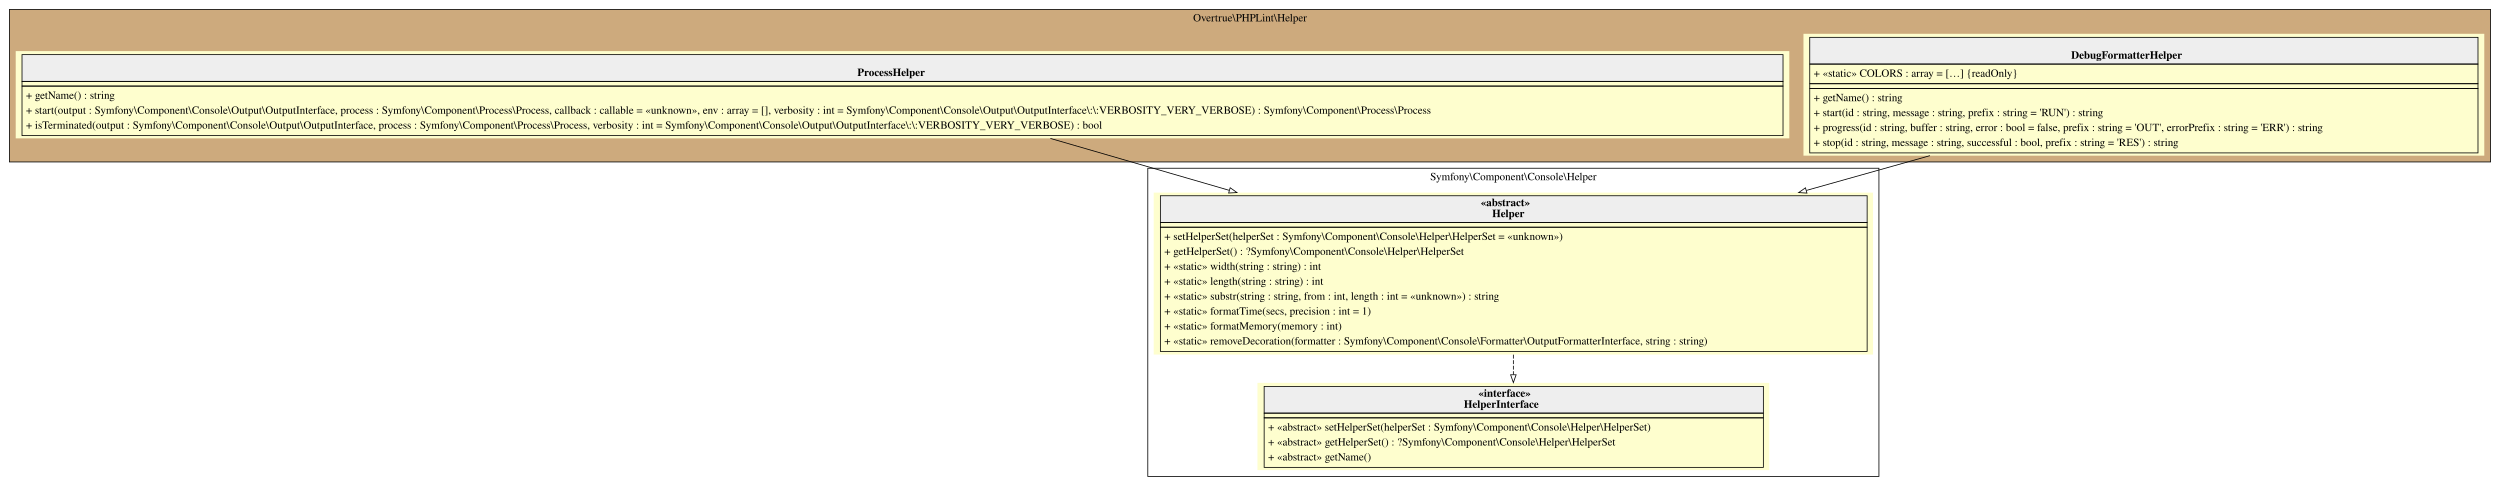
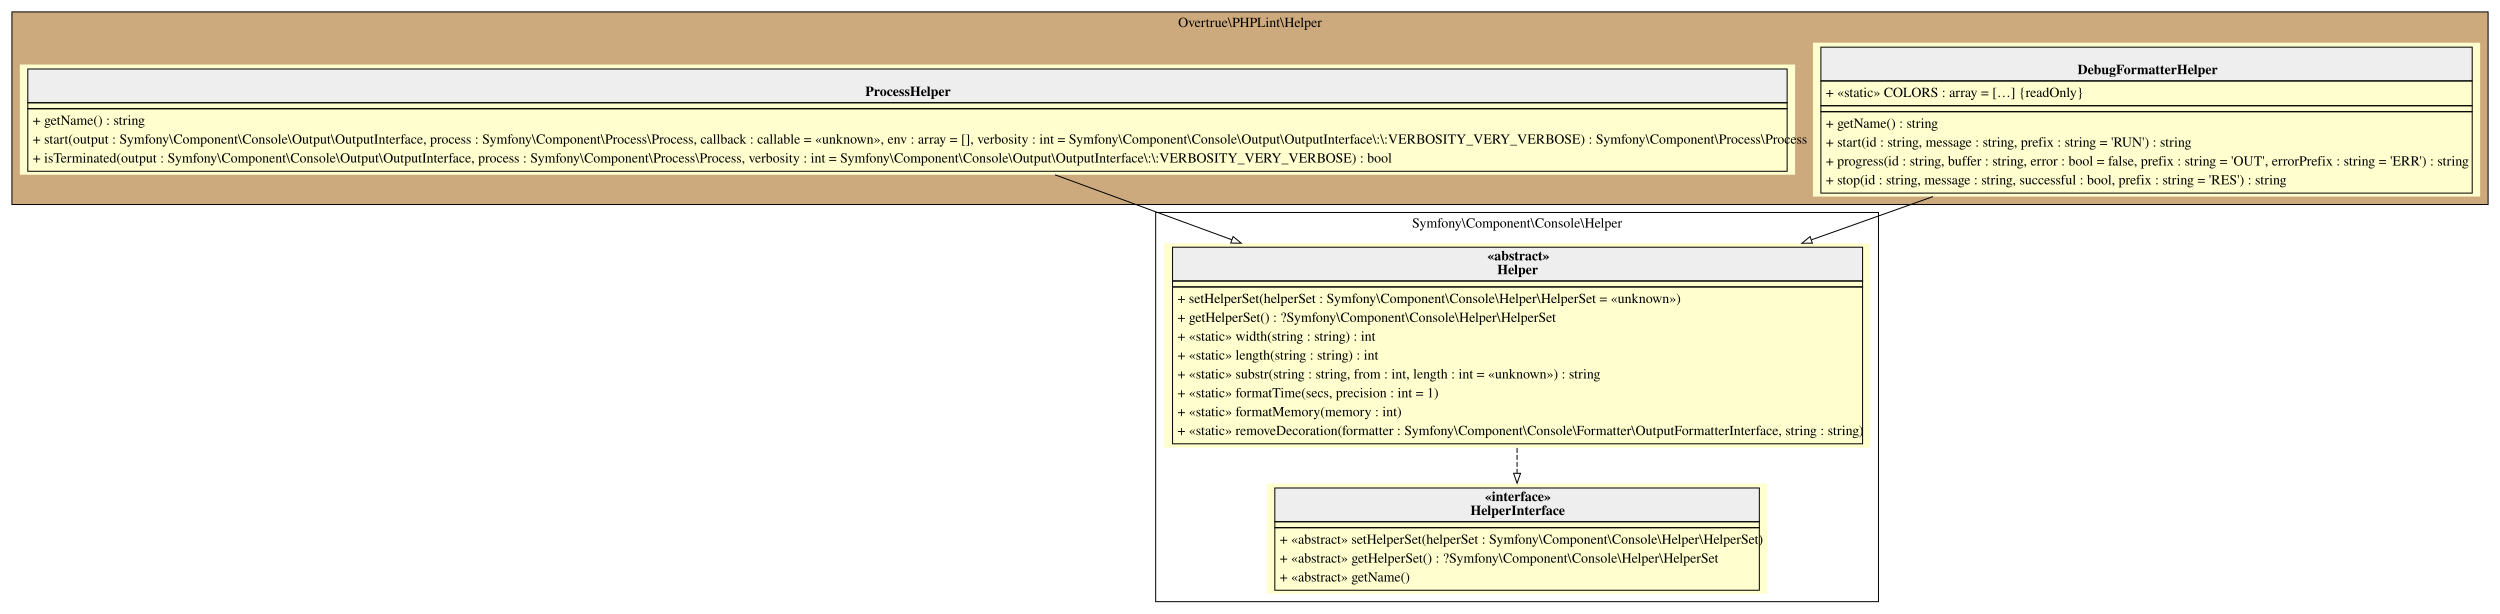
- <svg xmlns="http://www.w3.org/2000/svg" width="3180pt" height="618pt" viewBox="0.00 0.00 3180.00 618.00">
+ <svg xmlns="http://www.w3.org/2000/svg" width="2518pt" height="618pt" viewBox="0.00 0.00 2518.00 618.00">
  <g id="graph0" class="graph" transform="scale(1 1) rotate(0) translate(4 614)">
    <g id="clust1" class="cluster">
-       <polygon fill="#cdaa7d" stroke="black" points="8,-408 8,-602 3164,-602 3164,-408 8,-408" />
-       <text text-anchor="middle" x="1586" y="-586.8" font-family="Times,serif" font-size="14.00">Overtrue\PHPLint\Helper</text>
+       <polygon fill="#cdaa7d" stroke="black" points="8,-408 8,-602 2502,-602 2502,-408 8,-408" />
+       <text text-anchor="middle" x="1255" y="-586.8" font-family="Times,serif" font-size="14.00">Overtrue\PHPLint\Helper</text>
    </g>
    <g id="clust2" class="cluster">
-       <polygon fill="transparent" stroke="black" points="1456,-8 1456,-400 2386,-400 2386,-8 1456,-8" />
-       <text text-anchor="middle" x="1921" y="-384.8" font-family="Times,serif" font-size="14.00">Symfony\Component\Console\Helper</text>
+       <polygon fill="transparent" stroke="black" points="1160,-8 1160,-400 1888,-400 1888,-8 1160,-8" />
+       <text text-anchor="middle" x="1524" y="-384.8" font-family="Times,serif" font-size="14.00">Symfony\Component\Console\Helper</text>
    </g>
    <g id="node1" class="node">
-       <polygon fill="#fefece" stroke="transparent" points="3156,-571 2290,-571 2290,-416 3156,-416 3156,-571" />
-       <polygon fill="#eeeeee" stroke="transparent" points="2298,-532.5 2298,-566.5 3148,-566.5 3148,-532.5 2298,-532.5" />
-       <polygon fill="none" stroke="black" points="2298,-532.5 2298,-566.5 3148,-566.5 3148,-532.5 2298,-532.5" />
-       <text text-anchor="start" x="2630.5" y="-539.3" font-family="Times,serif" font-weight="bold" font-size="14.00">DebugFormatterHelper</text>
-       <polygon fill="none" stroke="black" points="2298,-507.5 2298,-532.5 3148,-532.5 3148,-507.5 2298,-507.5" />
-       <text text-anchor="start" x="2303" y="-516.3" font-family="Times,serif" font-size="14.00">+ «static» COLORS : array = […] {readOnly}</text>
-       <polygon fill="none" stroke="black" points="2298,-501.5 2298,-507.5 3148,-507.5 3148,-501.5 2298,-501.5" />
-       <polygon fill="none" stroke="black" points="2298,-419.5 2298,-501.5 3148,-501.5 3148,-419.5 2298,-419.5" />
-       <text text-anchor="start" x="2303" y="-485.3" font-family="Times,serif" font-size="14.00">+ getName() : string</text>
-       <text text-anchor="start" x="2303" y="-466.3" font-family="Times,serif" font-size="14.00">+ start(id : string, message : string, prefix : string = 'RUN') : string</text>
-       <text text-anchor="start" x="2303" y="-447.3" font-family="Times,serif" font-size="14.00">+ progress(id : string, buffer : string, error : bool = false, prefix : string = 'OUT', errorPrefix : string = 'ERR') : string</text>
-       <text text-anchor="start" x="2303" y="-428.3" font-family="Times,serif" font-size="14.00">+ stop(id : string, message : string, successful : bool, prefix : string = 'RES') : string</text>
+       <polygon fill="#fefece" stroke="transparent" points="2494,-571 1822,-571 1822,-416 2494,-416 2494,-571" />
+       <polygon fill="#eeeeee" stroke="transparent" points="1830,-532.5 1830,-566.5 2486,-566.5 2486,-532.5 1830,-532.5" />
+       <polygon fill="none" stroke="black" points="1830,-532.5 1830,-566.5 2486,-566.5 2486,-532.5 1830,-532.5" />
+       <text text-anchor="start" x="2088.5" y="-539.3" font-family="Times,serif" font-weight="bold" font-size="14.00">DebugFormatterHelper</text>
+       <polygon fill="none" stroke="black" points="1830,-507.5 1830,-532.5 2486,-532.5 2486,-507.5 1830,-507.5" />
+       <text text-anchor="start" x="1835" y="-516.3" font-family="Times,serif" font-size="14.00">+ «static» COLORS : array = […] {readOnly}</text>
+       <polygon fill="none" stroke="black" points="1830,-501.5 1830,-507.5 2486,-507.5 2486,-501.5 1830,-501.5" />
+       <polygon fill="none" stroke="black" points="1830,-419.5 1830,-501.5 2486,-501.5 2486,-419.5 1830,-419.5" />
+       <text text-anchor="start" x="1835" y="-485.3" font-family="Times,serif" font-size="14.00">+ getName() : string</text>
+       <text text-anchor="start" x="1835" y="-466.3" font-family="Times,serif" font-size="14.00">+ start(id : string, message : string, prefix : string = 'RUN') : string</text>
+       <text text-anchor="start" x="1835" y="-447.3" font-family="Times,serif" font-size="14.00">+ progress(id : string, buffer : string, error : bool = false, prefix : string = 'OUT', errorPrefix : string = 'ERR') : string</text>
+       <text text-anchor="start" x="1835" y="-428.3" font-family="Times,serif" font-size="14.00">+ stop(id : string, message : string, successful : bool, prefix : string = 'RES') : string</text>
    </g>
    <g id="node3" class="node">
-       <polygon fill="#fefece" stroke="transparent" points="2378.5,-369 1463.5,-369 1463.5,-163 2378.5,-163 2378.5,-369" />
-       <polygon fill="#eeeeee" stroke="transparent" points="1472,-331 1472,-365 2371,-365 2371,-331 1472,-331" />
-       <polygon fill="none" stroke="black" points="1472,-331 1472,-365 2371,-365 2371,-331 1472,-331" />
-       <text text-anchor="start" x="1879.5" y="-351.8" font-family="Times,serif" font-weight="bold" font-size="14.00">«abstract»</text>
-       <text text-anchor="start" x="1894" y="-337.8" font-family="Times,serif" font-weight="bold" font-size="14.00">Helper</text>
-       <polygon fill="none" stroke="black" points="1472,-325 1472,-331 2371,-331 2371,-325 1472,-325" />
-       <polygon fill="none" stroke="black" points="1472,-167 1472,-325 2371,-325 2371,-167 1472,-167" />
-       <text text-anchor="start" x="1477" y="-308.8" font-family="Times,serif" font-size="14.00">+ setHelperSet(helperSet : Symfony\Component\Console\Helper\HelperSet = «unknown»)</text>
-       <text text-anchor="start" x="1477" y="-289.8" font-family="Times,serif" font-size="14.00">+ getHelperSet() : ?Symfony\Component\Console\Helper\HelperSet</text>
-       <text text-anchor="start" x="1477" y="-270.8" font-family="Times,serif" font-size="14.00">+ «static» width(string : string) : int</text>
-       <text text-anchor="start" x="1477" y="-251.8" font-family="Times,serif" font-size="14.00">+ «static» length(string : string) : int</text>
-       <text text-anchor="start" x="1477" y="-232.8" font-family="Times,serif" font-size="14.00">+ «static» substr(string : string, from : int, length : int = «unknown») : string</text>
-       <text text-anchor="start" x="1477" y="-213.8" font-family="Times,serif" font-size="14.00">+ «static» formatTime(secs, precision : int = 1)</text>
-       <text text-anchor="start" x="1477" y="-194.8" font-family="Times,serif" font-size="14.00">+ «static» formatMemory(memory : int)</text>
-       <text text-anchor="start" x="1477" y="-175.8" font-family="Times,serif" font-size="14.00">+ «static» removeDecoration(formatter : Symfony\Component\Console\Formatter\OutputFormatterInterface, string : string)</text>
+       <polygon fill="#fefece" stroke="transparent" points="1879.5,-369 1168.5,-369 1168.5,-163 1879.5,-163 1879.5,-369" />
+       <polygon fill="#eeeeee" stroke="transparent" points="1177,-331 1177,-365 1872,-365 1872,-331 1177,-331" />
+       <polygon fill="none" stroke="black" points="1177,-331 1177,-365 1872,-365 1872,-331 1177,-331" />
+       <text text-anchor="start" x="1494" y="-351.8" font-family="Times,serif" font-weight="bold" font-size="14.00">«abstract»</text>
+       <text text-anchor="start" x="1504" y="-337.8" font-family="Times,serif" font-weight="bold" font-size="14.00">Helper</text>
+       <polygon fill="none" stroke="black" points="1177,-325 1177,-331 1872,-331 1872,-325 1177,-325" />
+       <polygon fill="none" stroke="black" points="1177,-167 1177,-325 1872,-325 1872,-167 1177,-167" />
+       <text text-anchor="start" x="1182" y="-308.8" font-family="Times,serif" font-size="14.00">+ setHelperSet(helperSet : Symfony\Component\Console\Helper\HelperSet = «unknown»)</text>
+       <text text-anchor="start" x="1182" y="-289.8" font-family="Times,serif" font-size="14.00">+ getHelperSet() : ?Symfony\Component\Console\Helper\HelperSet</text>
+       <text text-anchor="start" x="1182" y="-270.8" font-family="Times,serif" font-size="14.00">+ «static» width(string : string) : int</text>
+       <text text-anchor="start" x="1182" y="-251.8" font-family="Times,serif" font-size="14.00">+ «static» length(string : string) : int</text>
+       <text text-anchor="start" x="1182" y="-232.8" font-family="Times,serif" font-size="14.00">+ «static» substr(string : string, from : int, length : int = «unknown») : string</text>
+       <text text-anchor="start" x="1182" y="-213.8" font-family="Times,serif" font-size="14.00">+ «static» formatTime(secs, precision : int = 1)</text>
+       <text text-anchor="start" x="1182" y="-194.8" font-family="Times,serif" font-size="14.00">+ «static» formatMemory(memory : int)</text>
+       <text text-anchor="start" x="1182" y="-175.8" font-family="Times,serif" font-size="14.00">+ «static» removeDecoration(formatter : Symfony\Component\Console\Formatter\OutputFormatterInterface, string : string)</text>
    </g>
    <g id="edge2" class="edge">
-       <path fill="none" stroke="black" d="M2450.92,-416C2400.35,-401.78 2346.72,-386.7 2293.75,-371.81" />
-       <polygon fill="none" stroke="black" points="2294.44,-368.37 2283.87,-369.03 2292.55,-375.1 2294.44,-368.37" />
+       <path fill="none" stroke="black" d="M1942.91,-416C1903.52,-401.99 1861.77,-387.14 1820.49,-372.46" />
+       <polygon fill="none" stroke="black" points="1821.45,-369.08 1810.86,-369.03 1819.1,-375.68 1821.45,-369.08" />
    </g>
    <g id="node2" class="node">
-       <polygon fill="#fefece" stroke="transparent" points="2272,-549 16,-549 16,-438 2272,-438 2272,-549" />
-       <polygon fill="#eeeeee" stroke="transparent" points="24,-510.5 24,-544.5 2264,-544.5 2264,-510.5 24,-510.5" />
-       <polygon fill="none" stroke="black" points="24,-510.5 24,-544.5 2264,-544.5 2264,-510.5 24,-510.5" />
-       <text text-anchor="start" x="1086.5" y="-517.3" font-family="Times,serif" font-weight="bold" font-size="14.00">ProcessHelper</text>
-       <polygon fill="none" stroke="black" points="24,-504.5 24,-510.5 2264,-510.5 2264,-504.5 24,-504.5" />
-       <polygon fill="none" stroke="black" points="24,-441.5 24,-504.5 2264,-504.5 2264,-441.5 24,-441.5" />
+       <polygon fill="#fefece" stroke="transparent" points="1804,-549 16,-549 16,-438 1804,-438 1804,-549" />
+       <polygon fill="#eeeeee" stroke="transparent" points="24,-510.5 24,-544.5 1796,-544.5 1796,-510.5 24,-510.5" />
+       <polygon fill="none" stroke="black" points="24,-510.5 24,-544.5 1796,-544.5 1796,-510.5 24,-510.5" />
+       <text text-anchor="start" x="867.5" y="-517.3" font-family="Times,serif" font-weight="bold" font-size="14.00">ProcessHelper</text>
+       <polygon fill="none" stroke="black" points="24,-504.5 24,-510.5 1796,-510.5 1796,-504.5 24,-504.5" />
+       <polygon fill="none" stroke="black" points="24,-441.5 24,-504.5 1796,-504.5 1796,-441.5 24,-441.5" />
      <text text-anchor="start" x="29" y="-488.3" font-family="Times,serif" font-size="14.00">+ getName() : string</text>
      <text text-anchor="start" x="29" y="-469.3" font-family="Times,serif" font-size="14.00">+ start(output : Symfony\Component\Console\Output\OutputInterface, process : Symfony\Component\Process\Process, callback : callable = «unknown», env : array = [], verbosity : int = Symfony\Component\Console\Output\OutputInterface\:\:VERBOSITY_VERY_VERBOSE) : Symfony\Component\Process\Process</text>
      <text text-anchor="start" x="29" y="-450.3" font-family="Times,serif" font-size="14.00">+ isTerminated(output : Symfony\Component\Console\Output\OutputInterface, process : Symfony\Component\Process\Process, verbosity : int = Symfony\Component\Console\Output\OutputInterface\:\:VERBOSITY_VERY_VERBOSE) : bool</text>
    </g>
    <g id="edge3" class="edge">
-       <path fill="none" stroke="black" d="M1332.09,-437.91C1400.68,-418.01 1480.75,-394.77 1559.34,-371.96" />
-       <polygon fill="none" stroke="black" points="1560.79,-375.18 1569.42,-369.04 1558.84,-368.46 1560.79,-375.18" />
+       <path fill="none" stroke="black" d="M1058.63,-437.91C1112.39,-418.17 1175.07,-395.15 1236.69,-372.52" />
+       <polygon fill="none" stroke="black" points="1237.99,-375.77 1246.17,-369.04 1235.58,-369.2 1237.99,-375.77" />
    </g>
    <g id="node4" class="node">
-       <polygon fill="#fefece" stroke="transparent" points="2246.5,-127 1595.5,-127 1595.5,-16 2246.5,-16 2246.5,-127" />
-       <polygon fill="#eeeeee" stroke="transparent" points="1604,-88.5 1604,-122.5 2239,-122.5 2239,-88.5 1604,-88.5" />
-       <polygon fill="none" stroke="black" points="1604,-88.5 1604,-122.5 2239,-122.5 2239,-88.5 1604,-88.5" />
-       <text text-anchor="start" x="1876.5" y="-109.3" font-family="Times,serif" font-weight="bold" font-size="14.00">«interface»</text>
-       <text text-anchor="start" x="1858" y="-95.3" font-family="Times,serif" font-weight="bold" font-size="14.00">HelperInterface</text>
-       <polygon fill="none" stroke="black" points="1604,-82.5 1604,-88.5 2239,-88.5 2239,-82.5 1604,-82.5" />
-       <polygon fill="none" stroke="black" points="1604,-19.5 1604,-82.5 2239,-82.5 2239,-19.5 1604,-19.5" />
-       <text text-anchor="start" x="1609" y="-66.3" font-family="Times,serif" font-size="14.00">+ «abstract» setHelperSet(helperSet : Symfony\Component\Console\Helper\HelperSet)</text>
-       <text text-anchor="start" x="1609" y="-47.3" font-family="Times,serif" font-size="14.00">+ «abstract» getHelperSet() : ?Symfony\Component\Console\Helper\HelperSet</text>
-       <text text-anchor="start" x="1609" y="-28.3" font-family="Times,serif" font-size="14.00">+ «abstract» getName()</text>
+       <polygon fill="#fefece" stroke="transparent" points="1776,-127 1272,-127 1272,-16 1776,-16 1776,-127" />
+       <polygon fill="#eeeeee" stroke="transparent" points="1280,-88.5 1280,-122.5 1768,-122.5 1768,-88.5 1280,-88.5" />
+       <polygon fill="none" stroke="black" points="1280,-88.5 1280,-122.5 1768,-122.5 1768,-88.5 1280,-88.5" />
+       <text text-anchor="start" x="1491.5" y="-109.3" font-family="Times,serif" font-weight="bold" font-size="14.00">«interface»</text>
+       <text text-anchor="start" x="1477" y="-95.3" font-family="Times,serif" font-weight="bold" font-size="14.00">HelperInterface</text>
+       <polygon fill="none" stroke="black" points="1280,-82.5 1280,-88.5 1768,-88.5 1768,-82.5 1280,-82.5" />
+       <polygon fill="none" stroke="black" points="1280,-19.5 1280,-82.5 1768,-82.5 1768,-19.5 1280,-19.5" />
+       <text text-anchor="start" x="1285" y="-66.3" font-family="Times,serif" font-size="14.00">+ «abstract» setHelperSet(helperSet : Symfony\Component\Console\Helper\HelperSet)</text>
+       <text text-anchor="start" x="1285" y="-47.3" font-family="Times,serif" font-size="14.00">+ «abstract» getHelperSet() : ?Symfony\Component\Console\Helper\HelperSet</text>
+       <text text-anchor="start" x="1285" y="-28.3" font-family="Times,serif" font-size="14.00">+ «abstract» getName()</text>
    </g>
    <g id="edge1" class="edge">
-       <path fill="none" stroke="black" stroke-dasharray="5,2" d="M1921,-162.83C1921,-154.23 1921,-145.68 1921,-137.48" />
-       <polygon fill="none" stroke="black" points="1924.5,-137.3 1921,-127.3 1917.5,-137.3 1924.5,-137.3" />
+       <path fill="none" stroke="black" stroke-dasharray="5,2" d="M1524,-162.83C1524,-154.23 1524,-145.68 1524,-137.48" />
+       <polygon fill="none" stroke="black" points="1527.5,-137.3 1524,-127.3 1520.5,-137.3 1527.5,-137.3" />
    </g>
  </g>
</svg>
